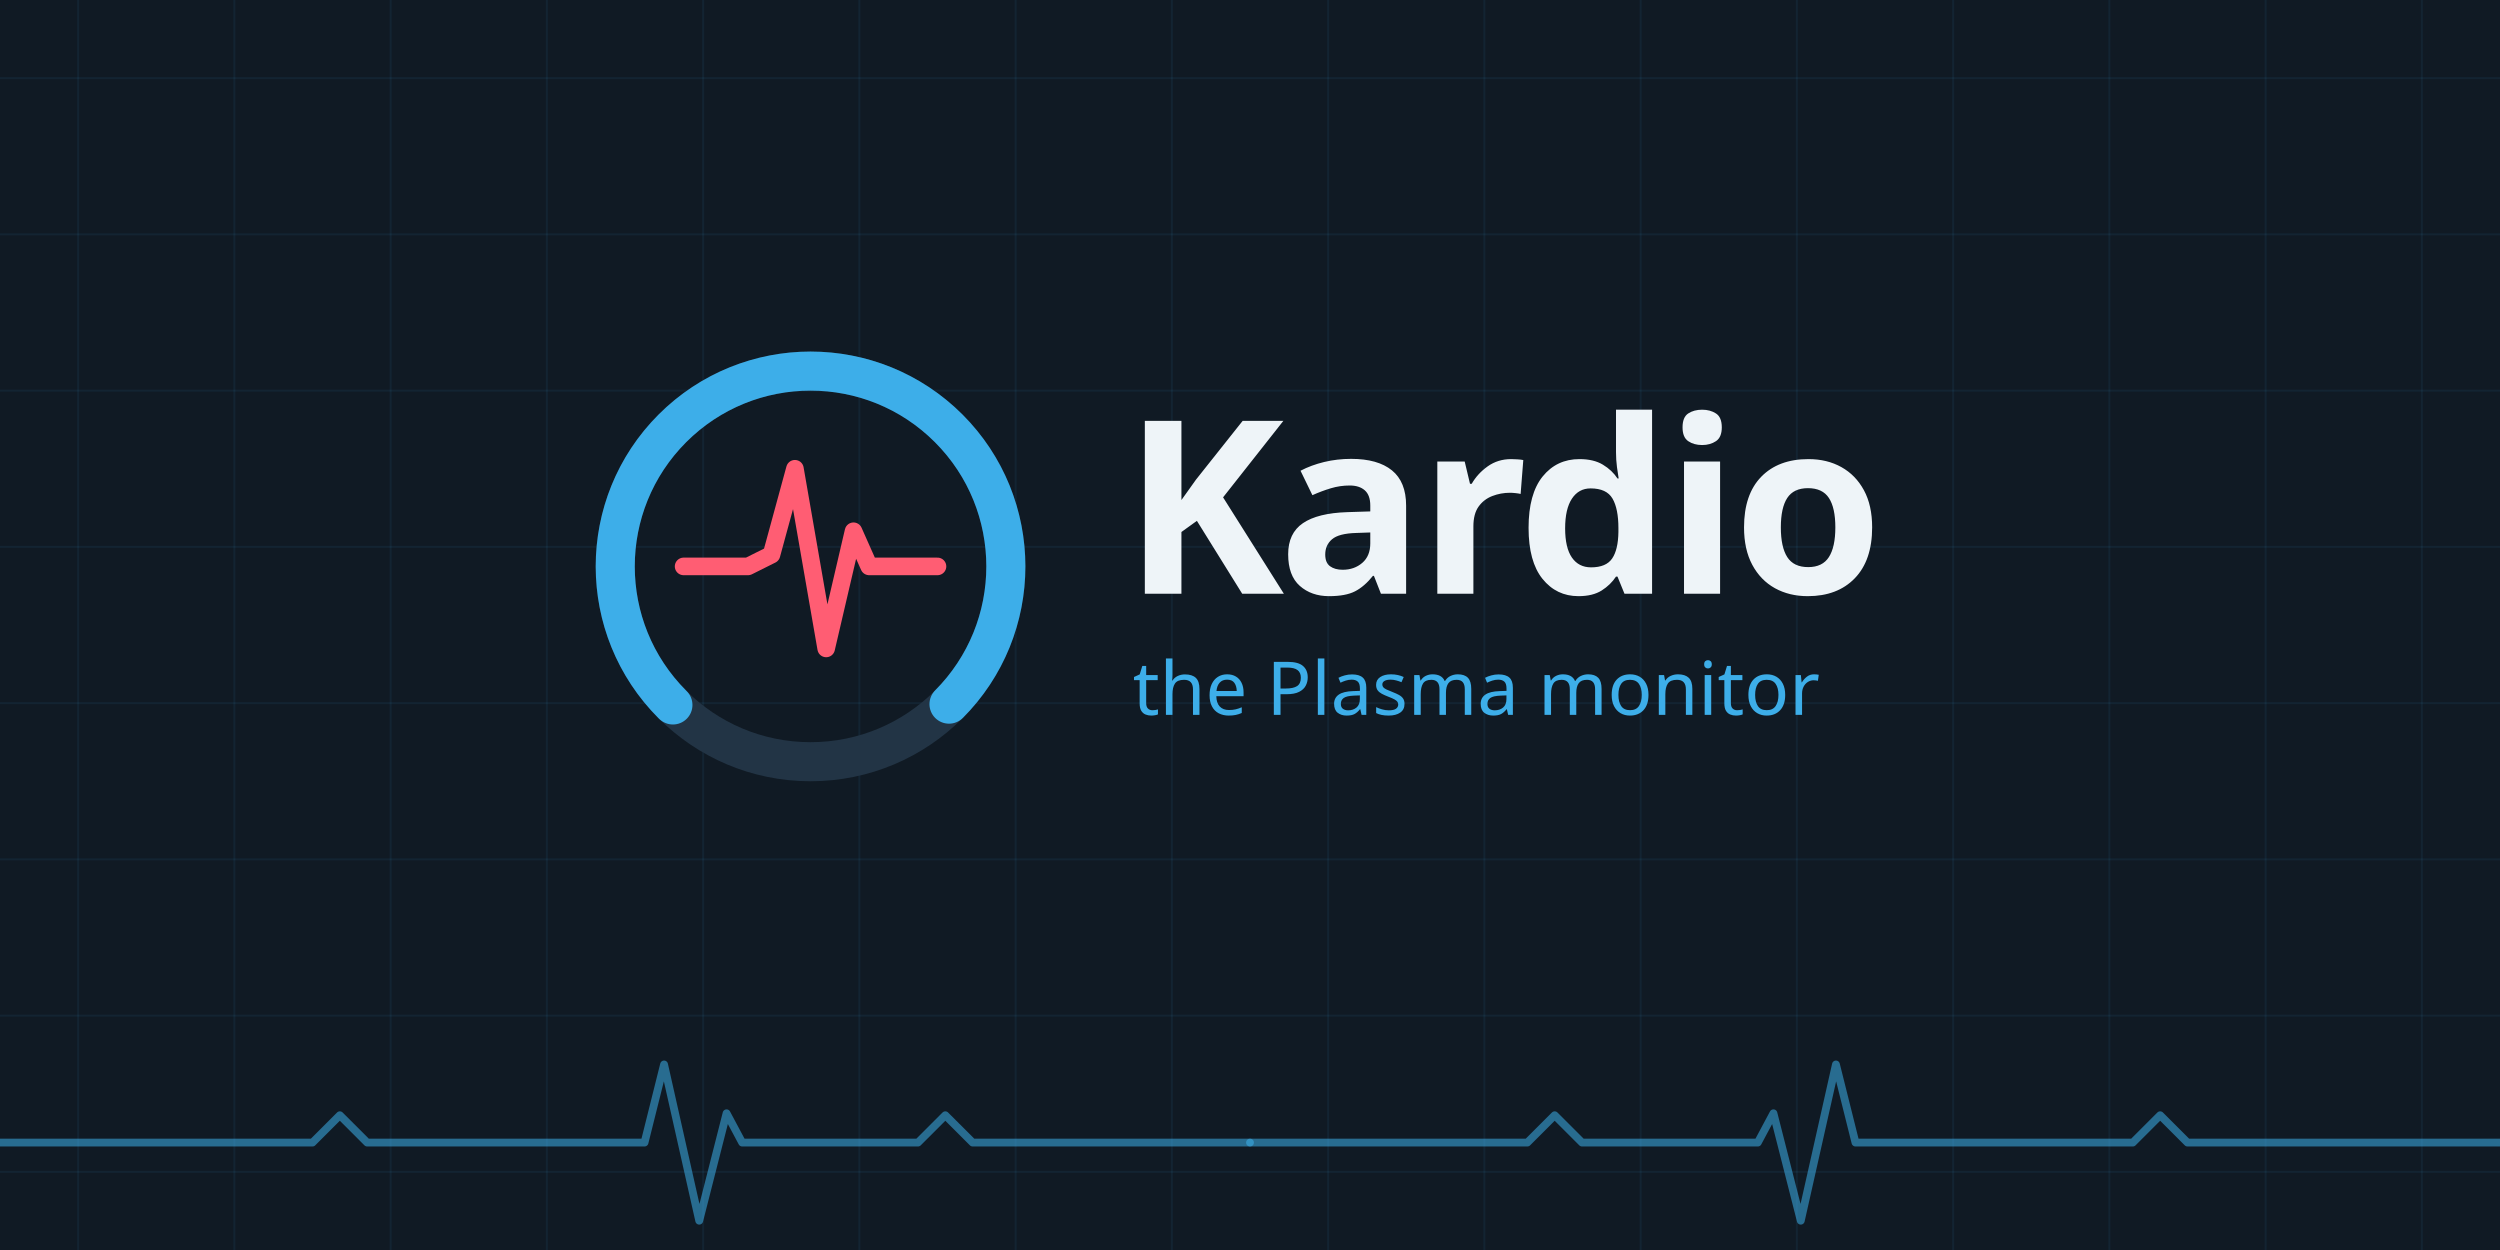
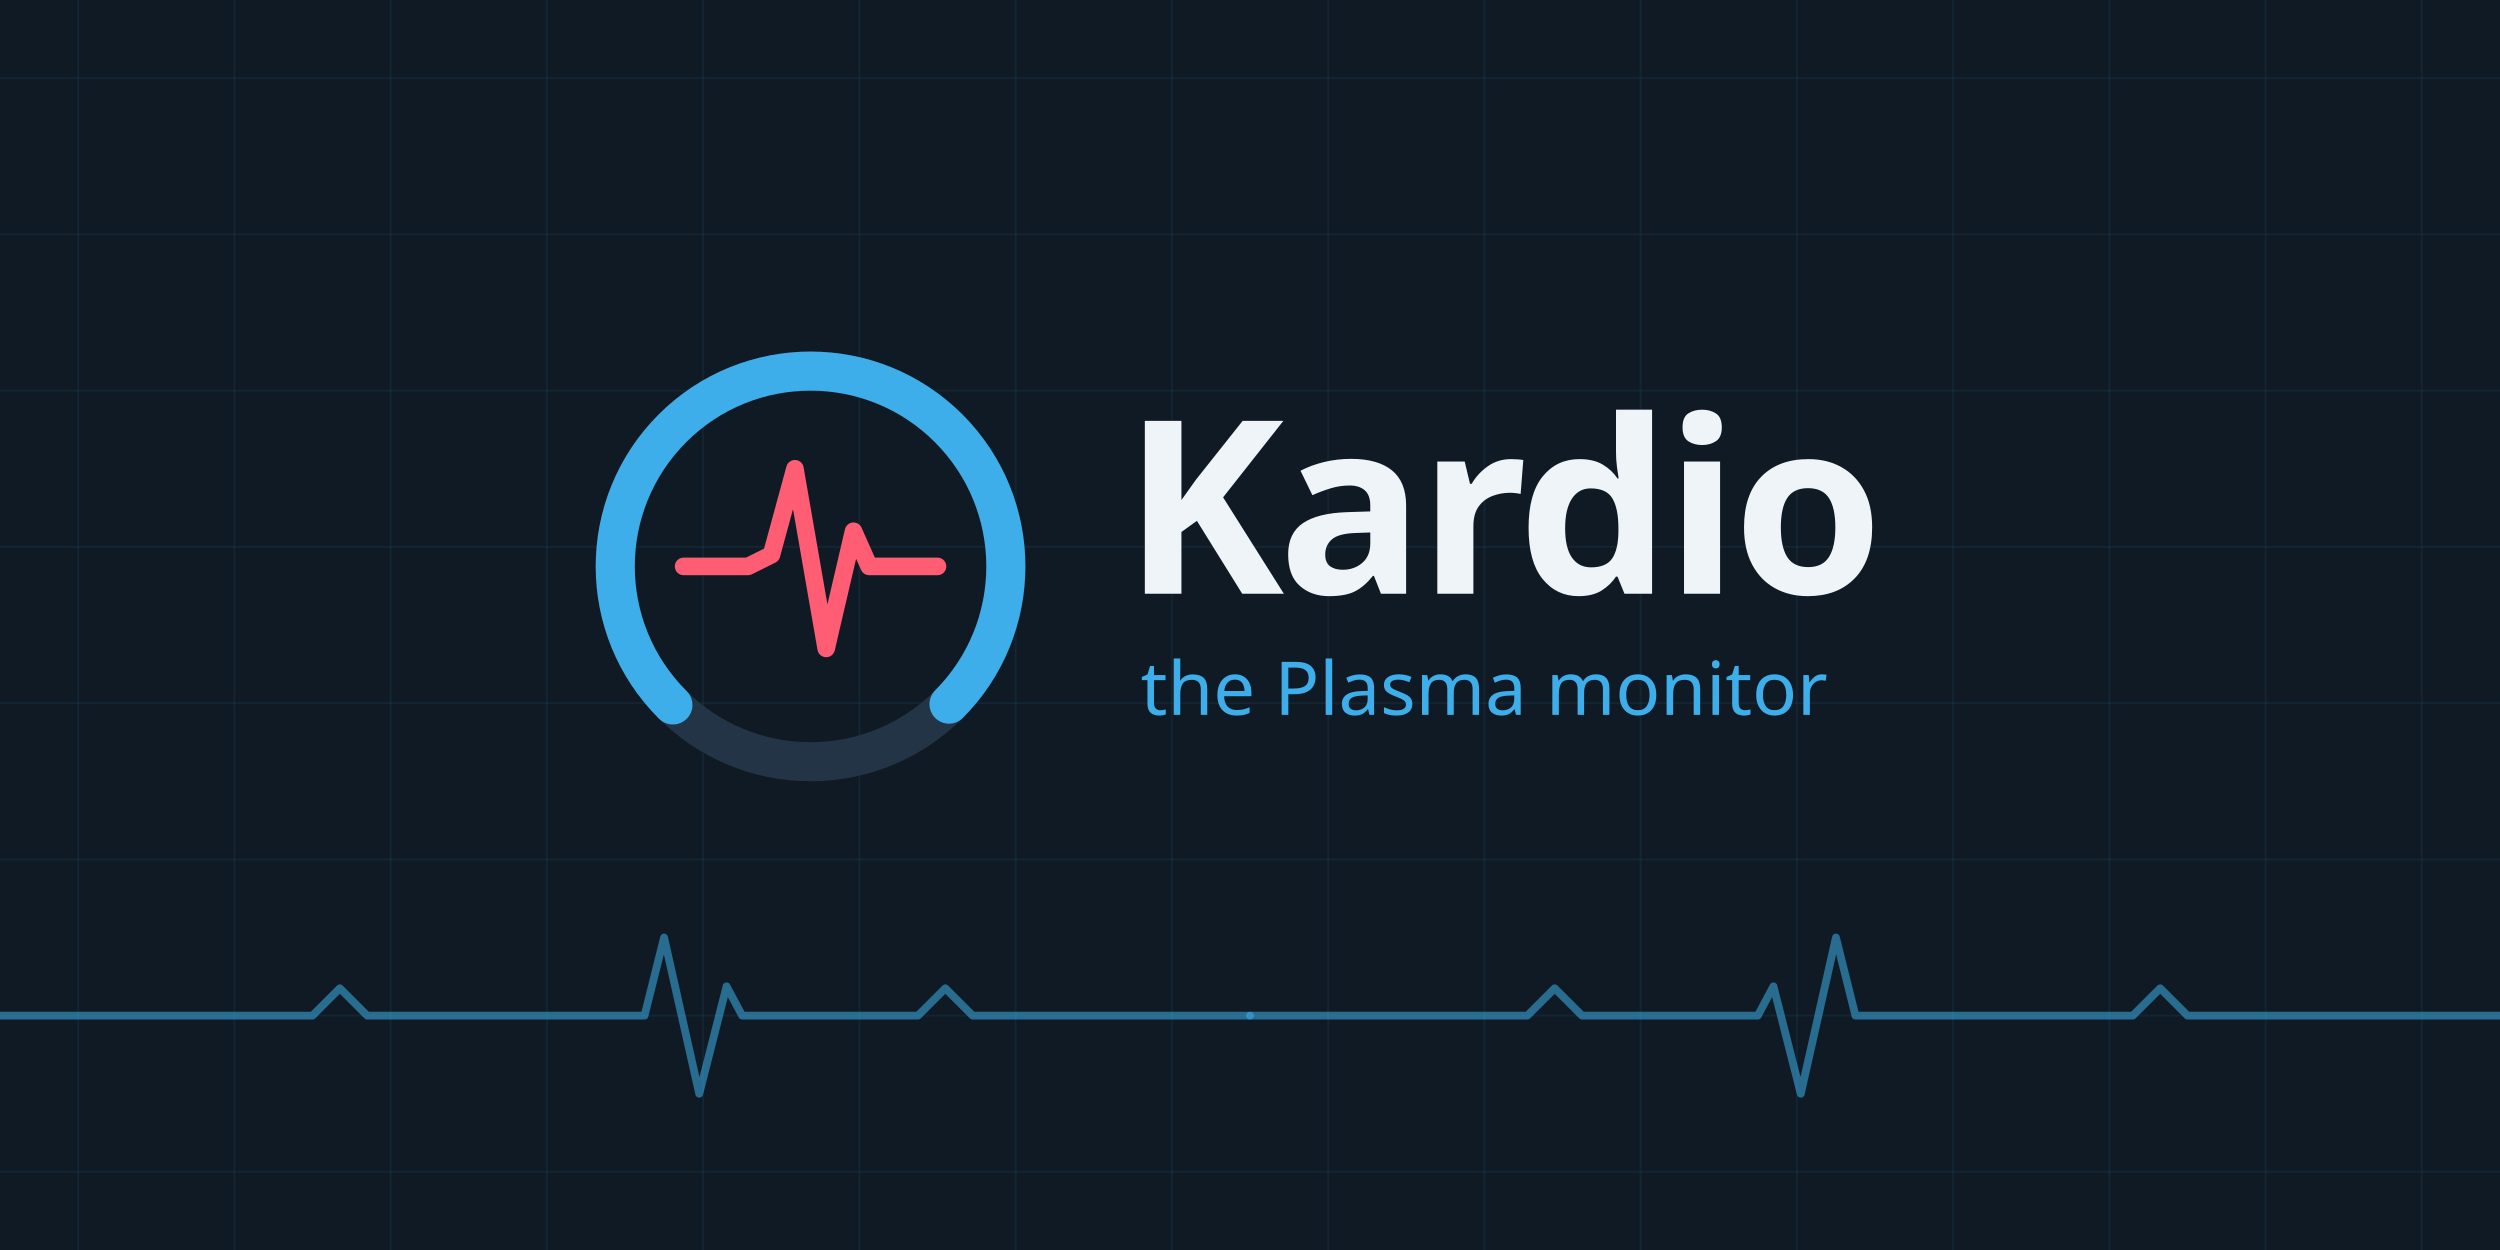
<svg xmlns="http://www.w3.org/2000/svg" xmlns:xlink="http://www.w3.org/1999/xlink" width="1280" height="640" viewBox="0 0 1280 640" role="img" aria-labelledby="t d">
  <rect width="1280" height="640" fill="#101a24" />
  <g stroke="#3daee9" stroke-opacity="0.07" stroke-width="1">
    <path d="M0 40H1280M0 120H1280M0 200H1280M0 280H1280M0 360H1280M0 440H1280M0 520H1280M0 600H1280" />
    <path d="M40 0V640M120 0V640M200 0V640M280 0V640M360 0V640M440 0V640M520 0V640M600 0V640M680 0V640M760 0V640M840 0V640M920 0V640M1000 0V640M1080 0V640M1160 0V640M1240 0V640" />
  </g>
  <defs>
-     <path id="ecg-half" d="M0,585 H160 l14,-14 l14,14 H330 l10,-40 l18,80 l14,-55 l8,15 H470 l14,-14 l14,14 H640" fill="none" stroke="#3daee9" stroke-opacity="0.55" stroke-width="4" stroke-linecap="round" stroke-linejoin="round" />
+     <path id="ecg-half" d="M0,520 H160 l14,-14 l14,14 H330 l10,-40 l18,80 l14,-55 l8,15 H470 l14,-14 l14,14 H640" fill="none" stroke="#3daee9" stroke-opacity="0.55" stroke-width="4" stroke-linecap="round" stroke-linejoin="round" />
  </defs>
  <use xlink:href="#ecg-half" href="#ecg-half" />
  <use xlink:href="#ecg-half" href="#ecg-half" transform="translate(1280,0) scale(-1,1)" />
  <g>
    <circle cx="415" cy="290" r="100" fill="none" stroke="#223445" stroke-width="20" />
    <circle cx="415" cy="290" r="100" fill="none" stroke="#3daee9" stroke-width="20" stroke-linecap="round" stroke-dasharray="471 157" transform="rotate(135 415 290)" />
    <path d="M350,290 H383 l12,-6 l12,-44 l16,92 l14,-60 l8,18 H480" fill="none" stroke="#ff5d73" stroke-width="9" stroke-linecap="round" stroke-linejoin="round" />
  </g>
-   <text x="575" y="304" font-family="'Noto Sans','Inter','Segoe UI',Helvetica,Arial,sans-serif" font-size="124" font-weight="700" letter-spacing="-3" fill="#eef4f8">Kardio</text>
-   <text x="580" y="366" font-family="'Noto Sans','Inter','Segoe UI',Helvetica,Arial,sans-serif" font-size="38" font-weight="400" fill="#3daee9">the Plasma monitor</text>
+   <text x="575" y="304" textLength="406" lengthAdjust="spacing" font-family="'Noto Sans','Inter','Segoe UI',Helvetica,Arial,sans-serif" font-size="124" font-weight="700" letter-spacing="-3" fill="#eef4f8">Kardio</text>
+   <text x="584" y="366" textLength="392" lengthAdjust="spacing" font-family="'Noto Sans','Inter','Segoe UI',Helvetica,Arial,sans-serif" font-size="38" font-weight="400" fill="#3daee9">the Plasma monitor</text>
</svg>
